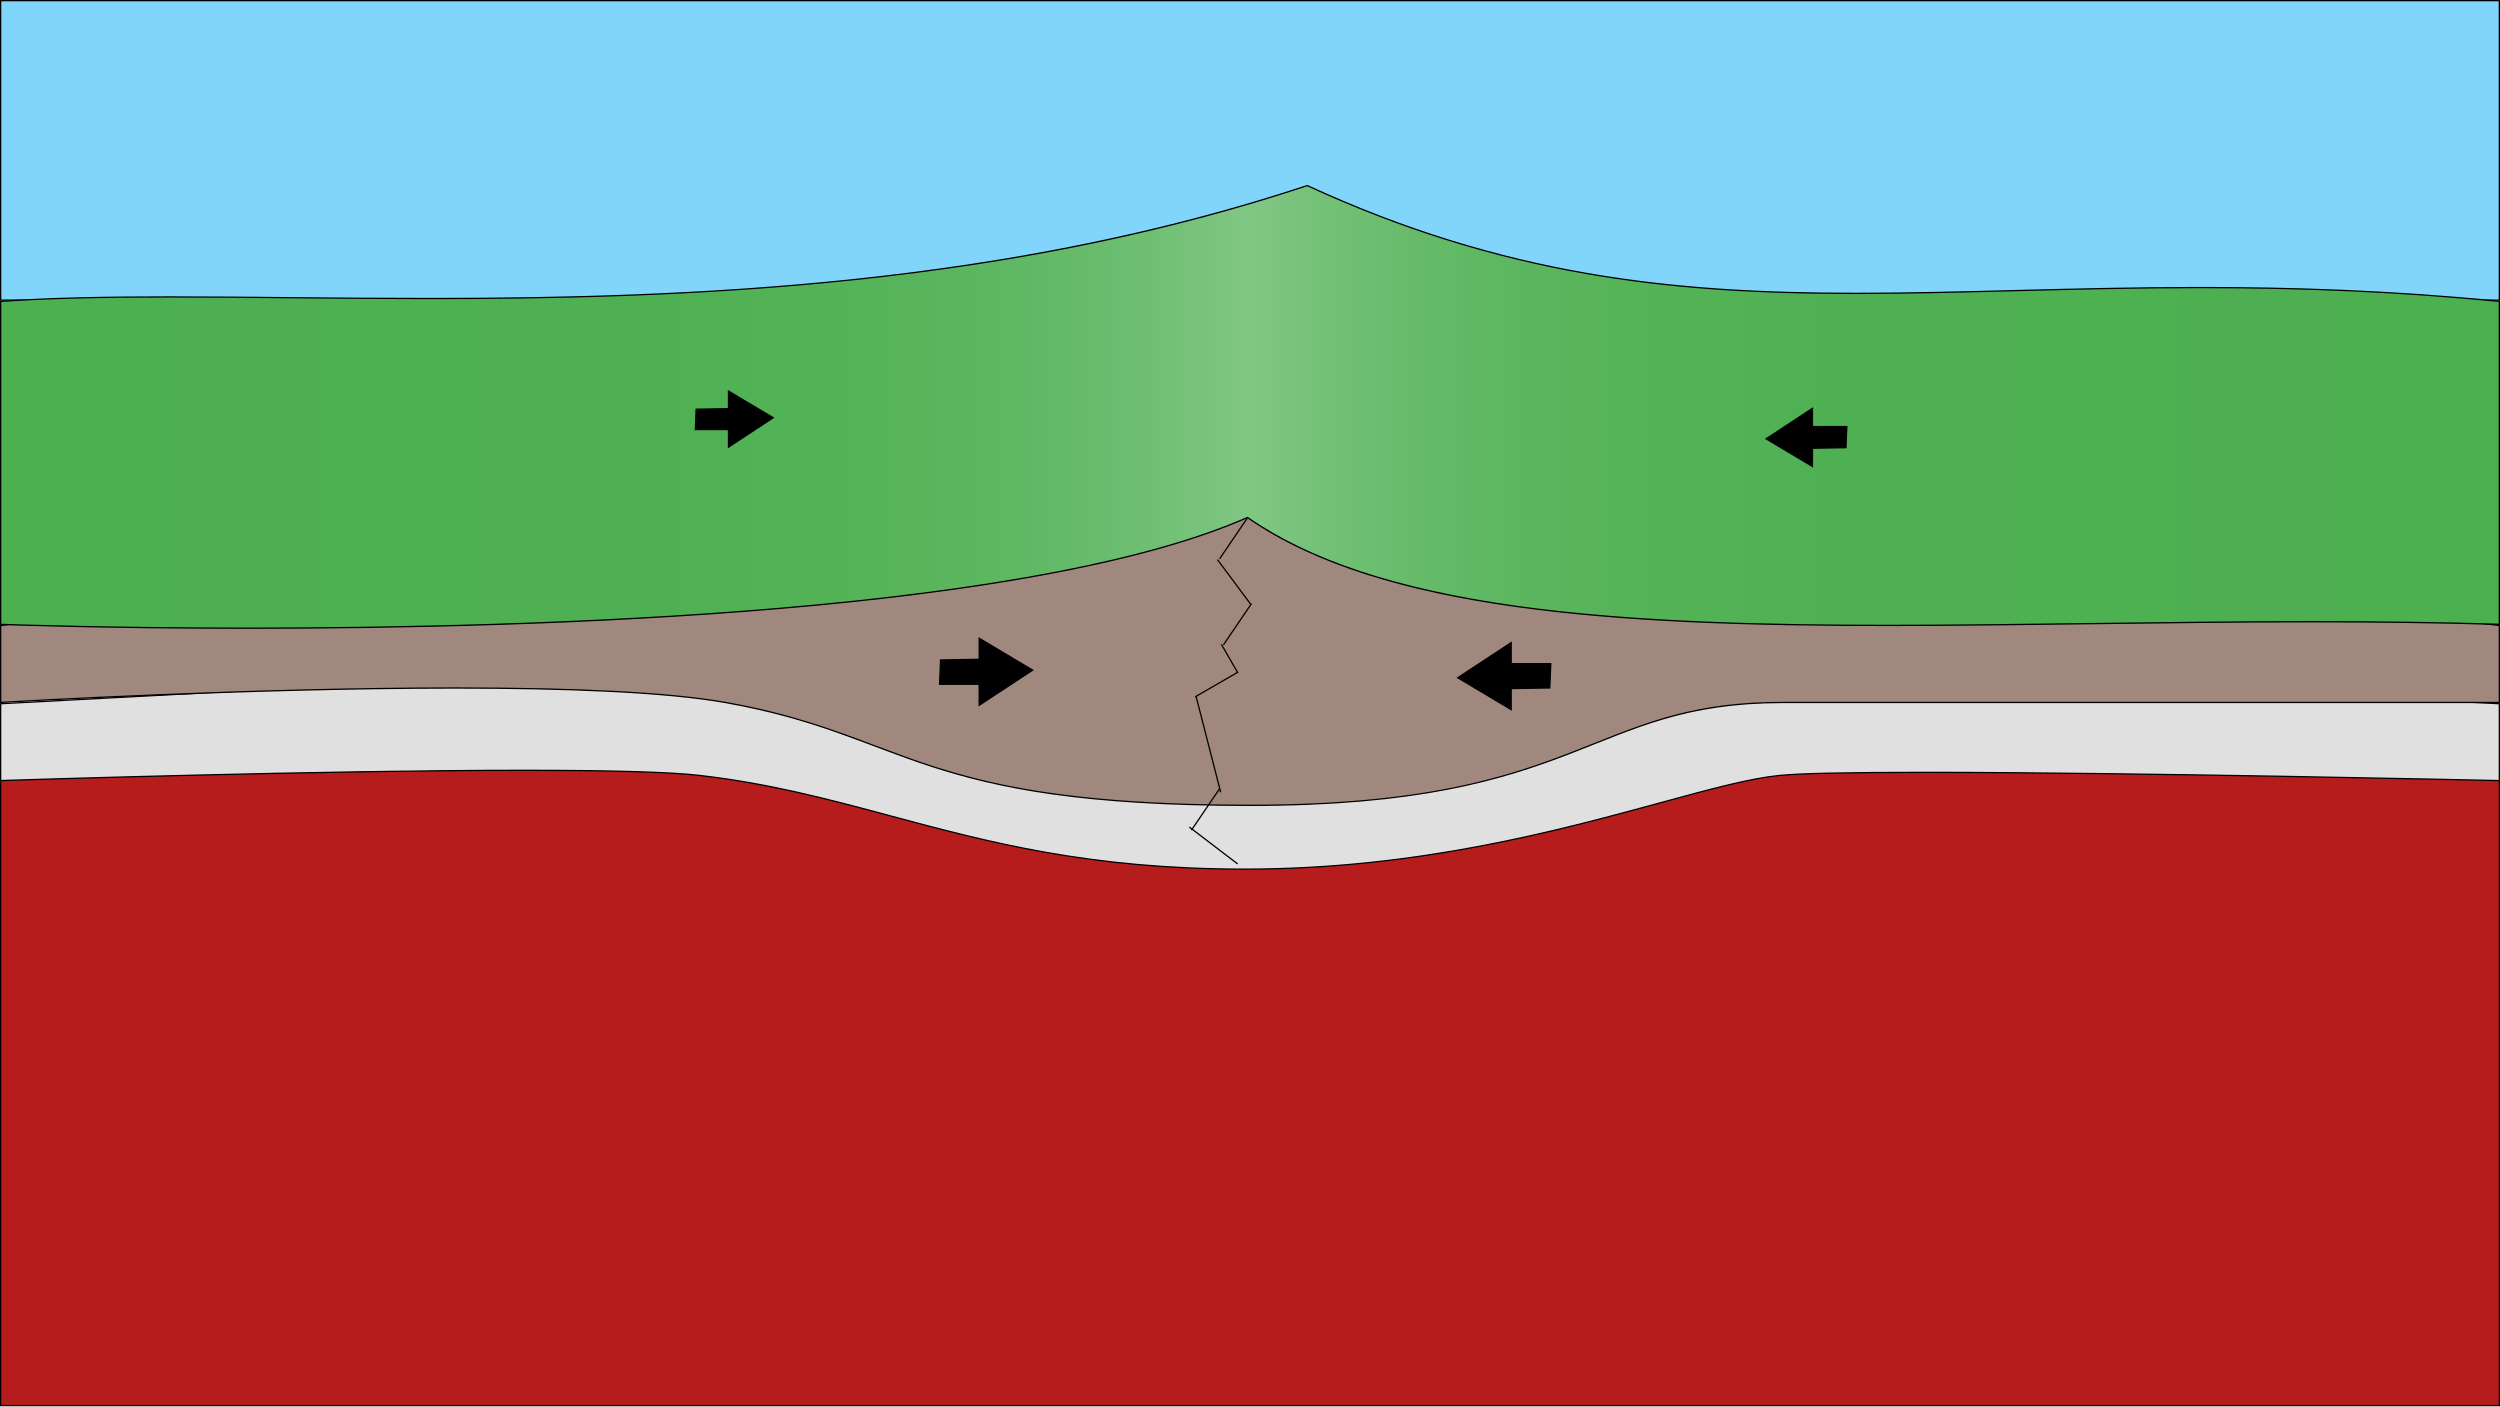
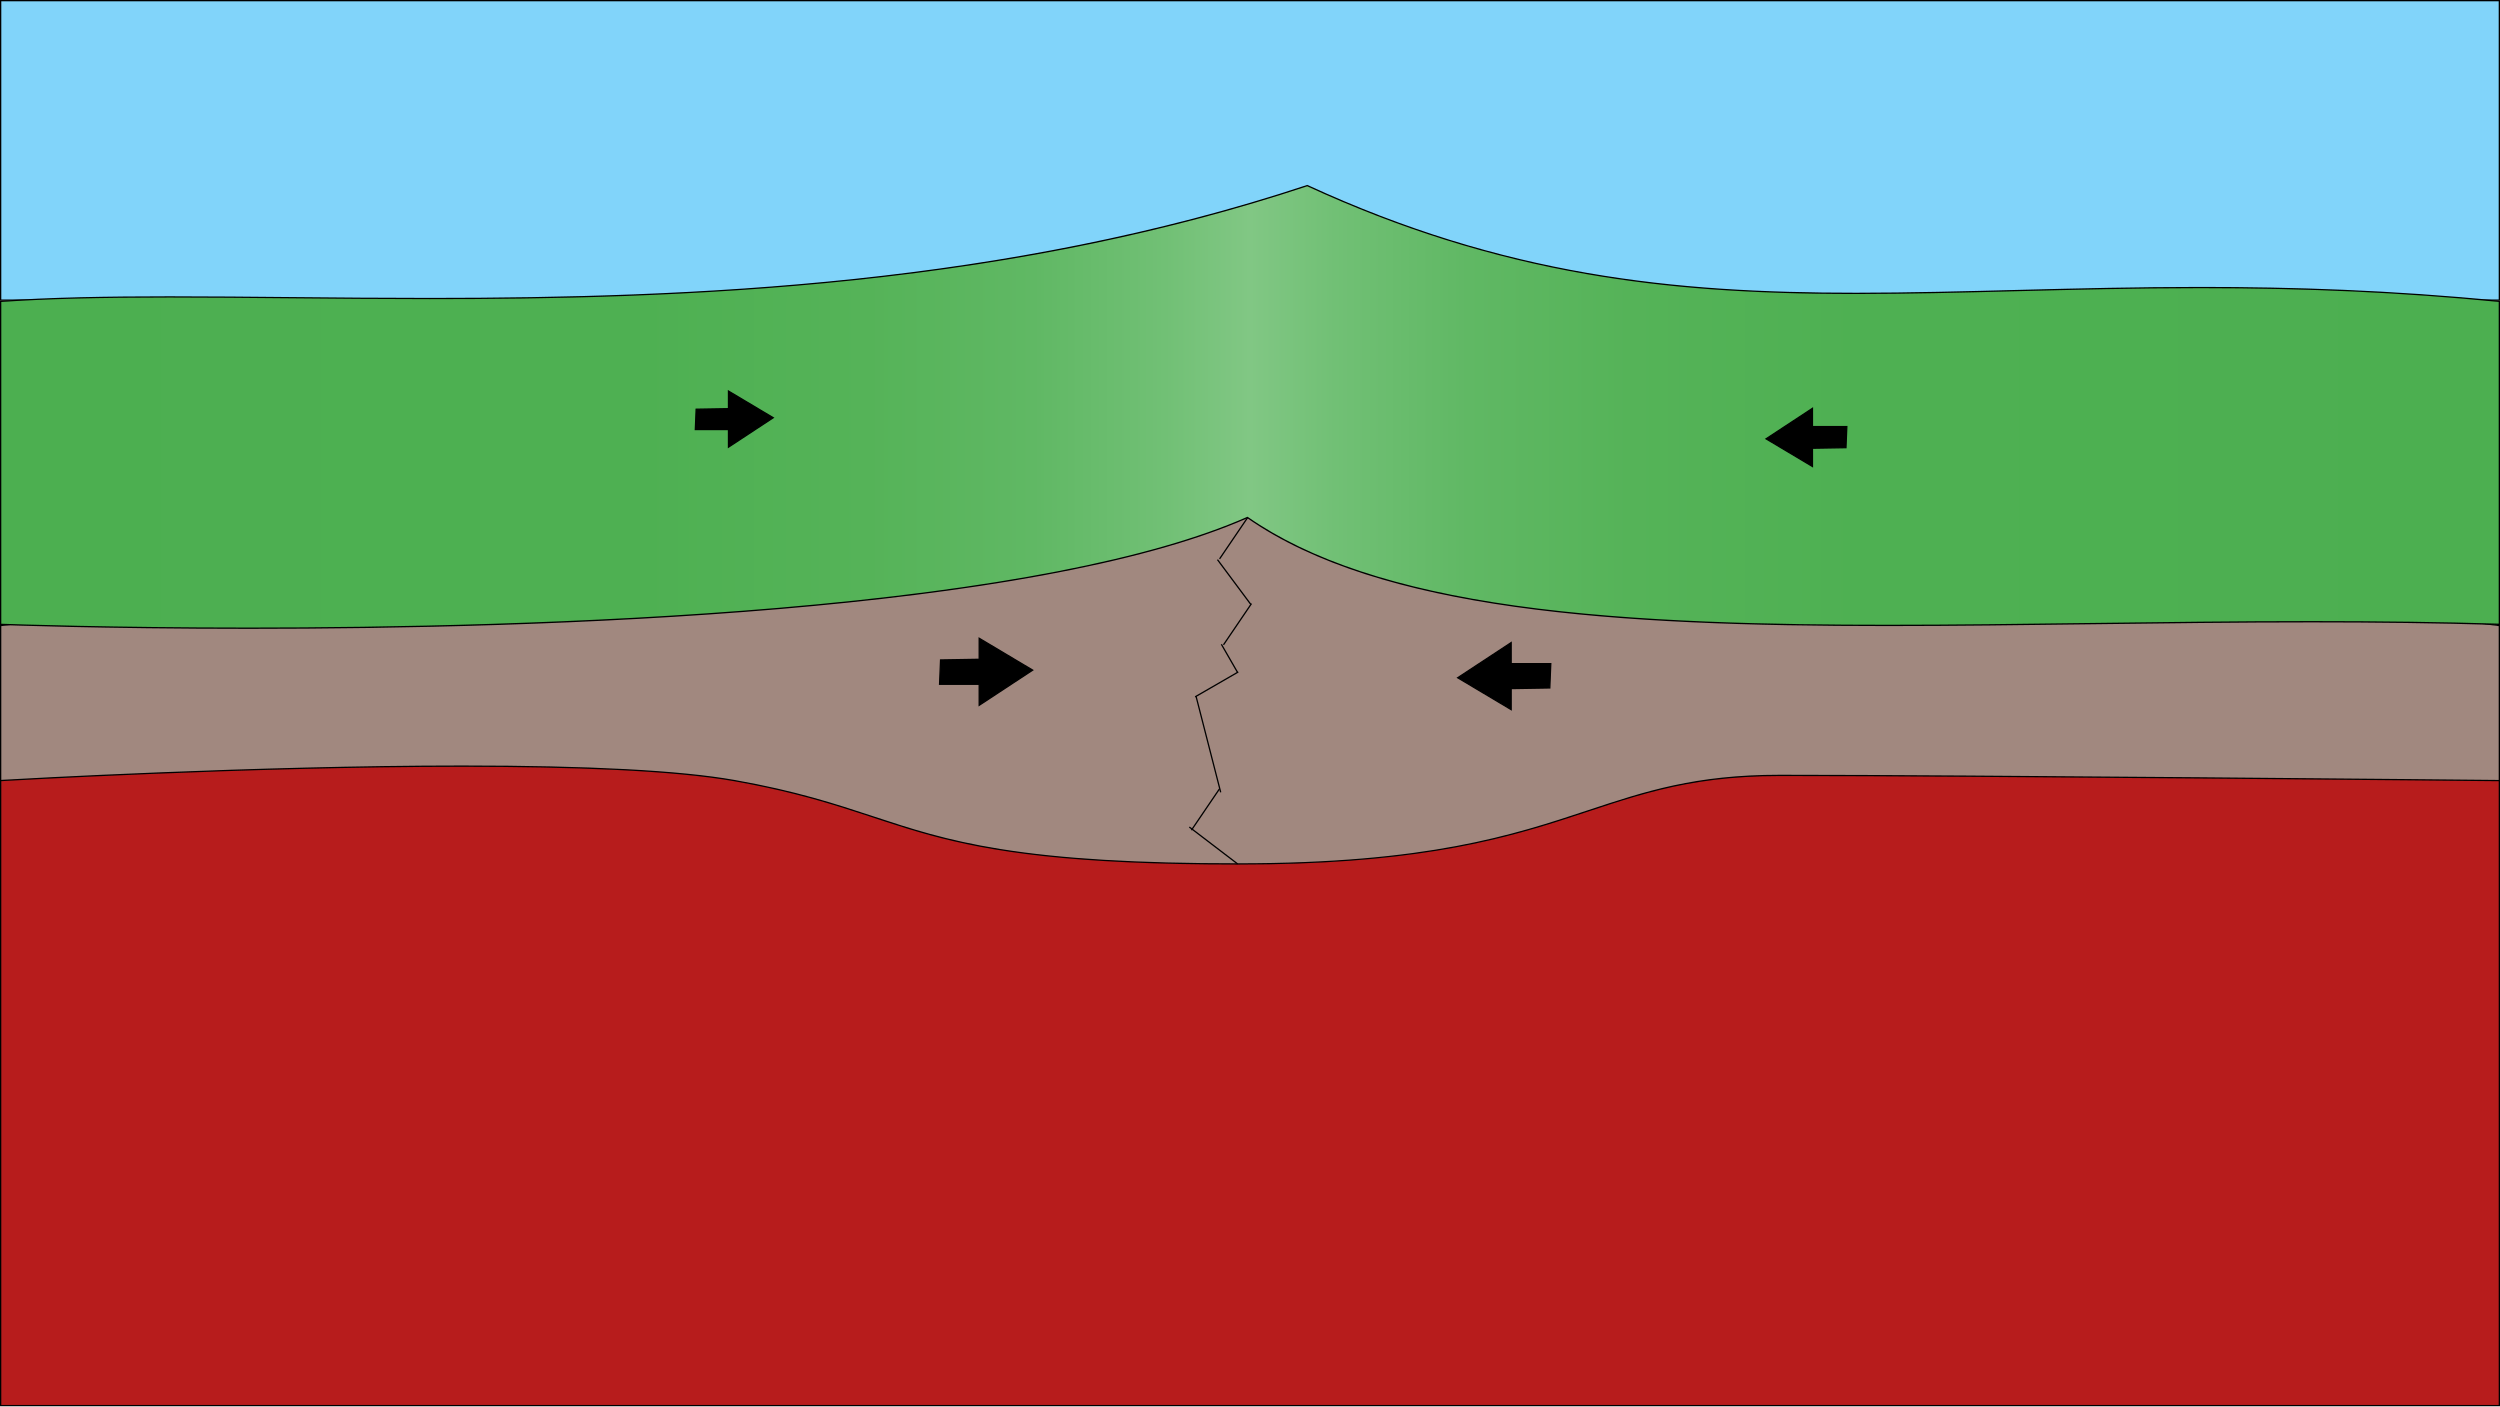
<svg xmlns="http://www.w3.org/2000/svg" version="1.1" x="0px" y="0px" viewBox="0 0 1920 1080" style="enable-background:new 0 0 1920 1080;" xml:space="preserve">
  <style type="text/css">
	.st0{fill:#B71C1C;}
	.st1{fill:#81D4FA;}
- 	.st2{fill:#E0E0E0;}
- 	.st3{fill:#A1887F;}
- 	.st4{fill:url(#SVGID_1_);}
- 	.st5{fill:#CCCCCC;stroke:#000000;stroke-miterlimit:10;}
- 	.st6{fill:none;stroke:#000000;stroke-miterlimit:10;}
- 	.st7{stroke:#000000;stroke-miterlimit:10;}
+ 	.st2{fill:#A1887F;}
+ 	.st3{fill:url(#SVGID_1_);}
+ 	.st4{fill:#CCCCCC;stroke:#000000;stroke-miterlimit:10;}
+ 	.st5{fill:none;stroke:#000000;stroke-miterlimit:10;}
+ 	.st6{stroke:#000000;stroke-miterlimit:10;}
</style>
  <g id="mantle">
    <g>
      <rect x="0.5" y="584.5" class="st0" width="1919" height="495" />
      <path d="M1919,585v494H1V585H1919 M1920,584H0v496h1920V584L1920,584z" />
    </g>
  </g>
  <g id="plate">
    <g id="sky">
      <g>
        <rect x="0.5" y="0.5" class="st1" width="1919" height="230" />
        <path d="M1919,1v229H1V1H1919 M1920,0H0v231h1920V0L1920,0z" />
      </g>
    </g>
    <g>
-       <path class="st2" d="M956,667.5c-119.71,0-197.05-20.75-271.84-40.82c-47.83-12.83-93.01-24.96-147.1-31.18    c-22.43-2.58-67.56-3.89-134.14-3.89c-158.47,0-389.85,7.46-402.42,7.87v-59.01l618.38-32.97c2.57,1.48,42.38,24.11,102.57,46.46    C778.63,575.2,866.43,600.5,960,600.5c51.65,0,135.13-8.07,239.55-46.53c60.69-22.35,100.99-45,103.57-46.46l616.38,32.97v59.01    c-13.52-0.3-282.11-6.32-441.81-6.32c-57.78,0-95.04,0.78-110.74,2.33c-23.1,2.28-53.35,10.53-91.64,20.97    C1196.38,638.01,1088.28,667.5,956,667.5z" />
-       <path d="M1303.24,508.01L1919,540.95v58.03c-18.66-0.42-283.28-6.31-441.31-6.31c-57.8,0-95.07,0.79-110.79,2.34    c-23.14,2.28-53.4,10.54-91.72,20.99C1196.28,637.52,1088.21,667,956,667c-119.65,0-196.95-20.74-271.71-40.8    c-47.85-12.84-93.05-24.96-147.18-31.2c-22.45-2.58-67.6-3.89-134.19-3.9c-156.67,0-384.58,7.29-401.92,7.86v-58.02l617.76-32.93    c3.57,2.04,43.13,24.38,102.52,46.42c36.41,13.52,73.03,24.28,108.87,32.01C874.96,596.1,918.64,601,960,601    c41.36,0,85.15-4.9,130.16-14.55c36-7.72,72.86-18.49,109.56-32.01C1259.6,532.38,1299.66,510.04,1303.24,508.01 M1303,507    c0,0-162,93-343,93s-341-93-341-93L0,540v60c0,0,238.93-7.89,402.92-7.89c59.63,0,109.36,1.04,134.08,3.89c139,16,223,72,419,72    s340-65,411-72c17.14-1.69,58.22-2.33,110.69-2.33c164.91,0,442.31,6.33,442.31,6.33v-60L1303,507L1303,507z" />
-     </g>
-     <g>
-       <path class="st3" d="M960,618.5c-166.93,0-228.52-23.19-288.09-45.61c-32.16-12.11-65.41-24.62-114.83-33.38    c-41.61-7.38-111.31-11.12-207.16-11.12c-158.84,0-338.3,10.42-349.43,11.08v-59.03L960,355.5l959.5,124.94v59.06H1369    c-65.06,0-101.89,14.67-144.54,31.66C1168.75,593.35,1105.6,618.5,960,618.5z" />
-       <path d="M960,356.01l959,124.87V539h-550c-65.16,0-102.03,14.69-144.72,31.69C1168.6,592.87,1105.5,618,960,618    c-74.86,0-134.99-4.66-183.83-14.24c-43.52-8.54-74.31-20.13-104.08-31.34c-32.18-12.11-65.46-24.64-114.91-33.41    c-41.64-7.38-111.37-11.13-207.25-11.13c-156.75,0-333.59,10.15-348.93,11.05v-58.06L960,356.01 M960,355L0,480v60    c0,0,184.89-11.11,349.93-11.11c82.51,0,160.08,2.78,207.07,11.11c141,25,146,79,403,79s259-79,409-79s551,0,551,0v-60L960,355    L960,355z" />
+       <path class="st2" d="M951,663.5c-170.87,0-224.15-17.56-280.57-36.14c-29.06-9.57-59.1-19.47-106.35-27.85    c-41.61-7.38-111.92-11.12-208.98-11.12c-160.88,0-343.41,10.43-354.61,11.08V480.44L960,355.5l959.5,124.94V599.5    c-16.42-0.16-406.61-4-552.5-4c-65.05,0-103.17,12.62-147.31,27.24C1162,641.85,1096.61,663.5,951,663.5z" />
+       <path d="M960,356.01l959,124.87v118.11c-22.63-0.22-407.37-3.99-552-3.99c-65.13,0-103.28,12.64-147.47,27.27    C1161.88,641.36,1096.53,663,951,663c-78,0-136.08-3.49-182.78-10.98c-41.56-6.67-68.79-15.64-97.63-25.14    c-29.07-9.58-59.13-19.48-106.42-27.87c-41.64-7.38-111.98-11.13-209.06-11.13c-158.78,0-338.63,10.16-354.11,11.05V480.88    L960,356.01 M960,355L0,480v120c0,0,188-11.11,355.11-11.11c83.55,0,161.89,2.78,208.89,11.11c141,25,130,64,387,64s266-68,416-68    s553,4,553,4V480L960,355L960,355z" />
    </g>
    <g>
      <linearGradient id="SVGID_1_" gradientUnits="userSpaceOnUse" x1="0.5" y1="312.5" x2="1919.5" y2="312.5">
        <stop offset="0" style="stop-color:#4CAF50" />
        <stop offset="0.256" style="stop-color:#4EB052" />
        <stop offset="0.347" style="stop-color:#55B358" />
        <stop offset="0.413" style="stop-color:#60B864" />
        <stop offset="0.466" style="stop-color:#71C075" />
        <stop offset="0.5" style="stop-color:#81C784" />
        <stop offset="0.534" style="stop-color:#71C075" />
        <stop offset="0.587" style="stop-color:#60B864" />
        <stop offset="0.652" style="stop-color:#55B358" />
        <stop offset="0.744" style="stop-color:#4EB052" />
        <stop offset="0.999" style="stop-color:#4CAF50" />
      </linearGradient>
-       <path class="st4" d="M191.16,482.46c-107.36,0-183.9-2.7-190.66-2.95V231.47c34.36-2.38,74.41-3.44,129.73-3.44    c29.2,0,59.6,0.28,91.79,0.58c34.78,0.32,70.75,0.66,108.06,0.66c203.82,0,443.25-10.3,673.89-86.74    c149.17,68.7,276.37,82.78,421.42,82.78c39.61,0,79.65-1.02,122.05-2.11c45.54-1.16,92.62-2.37,142.62-2.37    c82.98,0,155.89,3.37,229.44,10.61v248.03c-43.73-1.34-90.95-1.99-144.32-1.99c-57.21,0-114.31,0.74-169.54,1.46    c-54.23,0.7-105.45,1.37-155.87,1.37c-223.59,0-392.74-14.07-491.47-82.73l-0.23-0.16l-0.26,0.11    c-73.28,32.21-194.32,55.68-359.74,69.77C516.94,474.23,380.49,482.46,191.16,482.46z" />
+       <path class="st3" d="M191.16,482.46c-107.36,0-183.9-2.7-190.66-2.95V231.47c34.36-2.38,74.41-3.44,129.73-3.44    c29.2,0,59.6,0.28,91.79,0.58c34.78,0.32,70.75,0.66,108.06,0.66c203.82,0,443.25-10.3,673.89-86.74    c149.17,68.7,276.37,82.78,421.42,82.78c39.61,0,79.65-1.02,122.05-2.11c45.54-1.16,92.62-2.37,142.62-2.37    c82.98,0,155.89,3.37,229.44,10.61v248.03c-43.73-1.34-90.95-1.99-144.32-1.99c-57.21,0-114.31,0.74-169.54,1.46    c-54.23,0.7-105.45,1.37-155.87,1.37c-223.59,0-392.74-14.07-491.47-82.73l-0.23-0.16l-0.26,0.11    c-73.28,32.21-194.32,55.68-359.74,69.77C516.94,474.23,380.49,482.46,191.16,482.46z" />
      <path d="M1003.94,143.07c70.86,32.62,141.17,54.71,214.92,67.52c60.58,10.53,124.28,15.22,206.54,15.22    c39.62,0,79.67-1.02,122.06-2.11c45.53-1.16,92.61-2.37,142.61-2.37c82.78,0,155.55,3.36,228.93,10.56v247.06    c-43.59-1.33-90.65-1.97-143.82-1.97c-57.2,0-114.31,0.74-169.53,1.45c-54.24,0.7-105.46,1.37-155.89,1.37    c-84.49,0-193.37-1.67-286.11-14.73c-90.64-12.76-157.72-34.97-205.08-67.91l-0.46-0.32l-0.51,0.23    c-73.23,32.19-194.21,55.65-359.58,69.73c-146.96,12.52-302.37,15.15-406.86,15.15c-105.24,0-180.85-2.59-190.16-2.93v-247.1    c34.25-2.35,74.16-3.4,129.23-3.4c29.2,0,59.6,0.28,91.79,0.58c34.79,0.32,70.75,0.66,108.06,0.66    c87.86,0,204.37-1.66,326.47-14.6C784.93,201.57,898.56,177.98,1003.94,143.07 M1004,142c-231.55,76.77-470.6,86.78-673.92,86.78    c-71.68,0-138.96-1.24-199.85-1.24c-47.59,0-91.3,0.76-130.23,3.47v249c0,0,77.92,2.96,191.16,2.96    c228.57,0,601-12.07,766.84-84.96c102.26,71.11,281.85,82.82,491.76,82.82c103.02,0,213.37-2.82,325.42-2.82    c48.1,0,96.53,0.52,144.82,2.01V231c-83.83-8.27-159.61-10.66-229.94-10.66c-96.27,0-182.26,4.47-264.67,4.47    C1285.3,224.82,1155.64,211.87,1004,142L1004,142z" />
    </g>
-     <path class="st5" d="M960,600" />
-     <path class="st5" d="M1588.5,577.5" />
-     <path class="st5" d="M960,600" />
+     <path class="st4" d="M960,600" />
+     <path class="st4" d="M1588.5,577.5" />
+     <path class="st4" d="M960,600" />
  </g>
  <g id="lines">
    <g>
-       <line class="st6" x1="958.13" y1="397.57" x2="936.64" y2="429.22" />
+       <line class="st5" x1="958.13" y1="397.57" x2="936.64" y2="429.22" />
    </g>
    <g>
-       <line class="st6" x1="935.01" y1="429.8" x2="960.64" y2="464.22" />
+       <line class="st5" x1="935.01" y1="429.8" x2="960.64" y2="464.22" />
    </g>
    <g>
-       <line class="st6" x1="961.13" y1="463.57" x2="939.64" y2="495.22" />
+       <line class="st5" x1="961.13" y1="463.57" x2="939.64" y2="495.22" />
    </g>
    <g>
-       <line class="st6" x1="938.01" y1="494.8" x2="950.5" y2="516.5" />
+       <line class="st5" x1="938.01" y1="494.8" x2="950.5" y2="516.5" />
    </g>
    <g>
-       <line class="st6" x1="950.99" y1="516.05" x2="917.87" y2="535.17" />
+       <line class="st5" x1="950.99" y1="516.05" x2="917.87" y2="535.17" />
    </g>
    <g>
-       <line class="st6" x1="918.5" y1="534.5" x2="937.5" y2="608.5" />
+       <line class="st5" x1="918.5" y1="534.5" x2="937.5" y2="608.5" />
    </g>
    <g>
-       <line class="st6" x1="936.5" y1="605.93" x2="915.01" y2="637.57" />
+       <line class="st5" x1="936.5" y1="605.93" x2="915.01" y2="637.57" />
    </g>
    <g>
-       <line class="st6" x1="913.39" y1="635.16" x2="950.5" y2="663.5" />
+       <line class="st5" x1="913.39" y1="635.16" x2="950.5" y2="663.5" />
    </g>
  </g>
  <g id="arrow">
-     <polygon class="st7" points="1191,509.66 1190.24,528.34 1160.57,528.84 1160.57,545 1119.5,520.51 1160.57,493.5 1160.57,509.66     " />
-     <polygon class="st7" points="1418.36,327.6 1417.7,343.81 1391.96,344.25 1391.96,358.27 1356.33,337.02 1391.96,313.59    1391.96,327.6  " />
-     <polygon class="st7" points="721.59,525.52 722.35,506.84 752.02,506.33 752.02,490.18 793.09,514.66 752.02,541.68 752.02,525.52     " />
-     <polygon class="st7" points="534.01,329.91 534.64,314.28 559.47,313.85 559.47,300.33 593.84,320.82 559.47,343.43 559.47,329.91     " />
+     <polygon class="st6" points="1191,509.66 1190.24,528.34 1160.57,528.84 1160.57,545 1119.5,520.51 1160.57,493.5 1160.57,509.66     " />
+     <polygon class="st6" points="1418.36,327.6 1417.7,343.81 1391.96,344.25 1391.96,358.27 1356.33,337.02 1391.96,313.59    1391.96,327.6  " />
+     <polygon class="st6" points="721.59,525.52 722.35,506.84 752.02,506.33 752.02,490.18 793.09,514.66 752.02,541.68 752.02,525.52     " />
+     <polygon class="st6" points="534.01,329.91 534.64,314.28 559.47,313.85 559.47,300.33 593.84,320.82 559.47,343.43 559.47,329.91     " />
  </g>
</svg>
